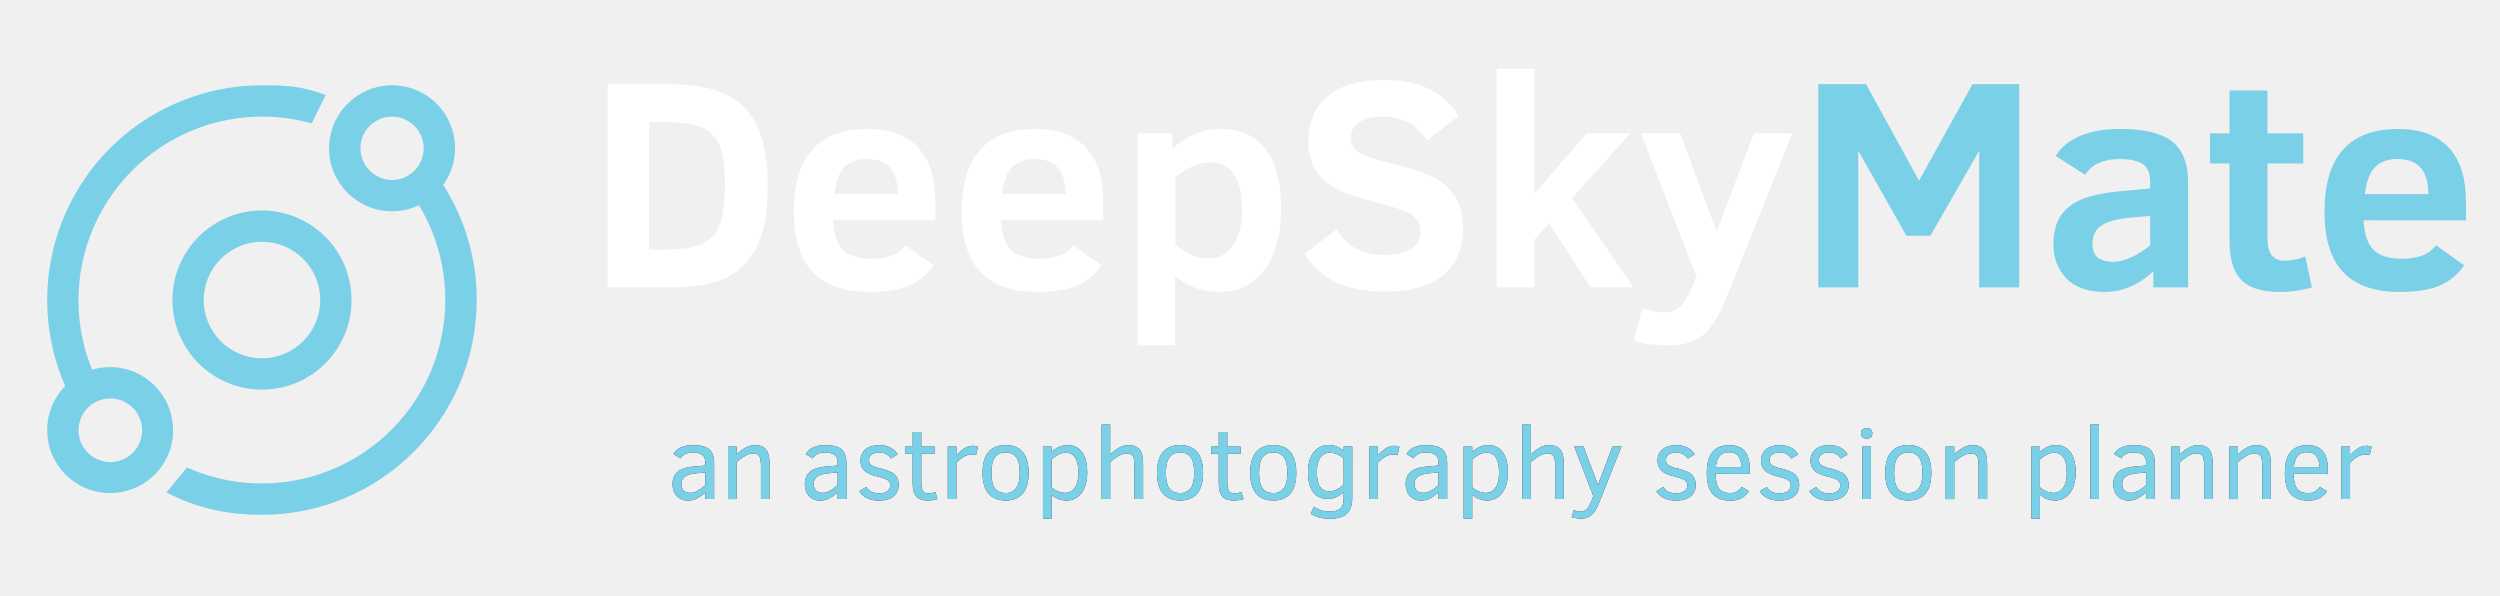
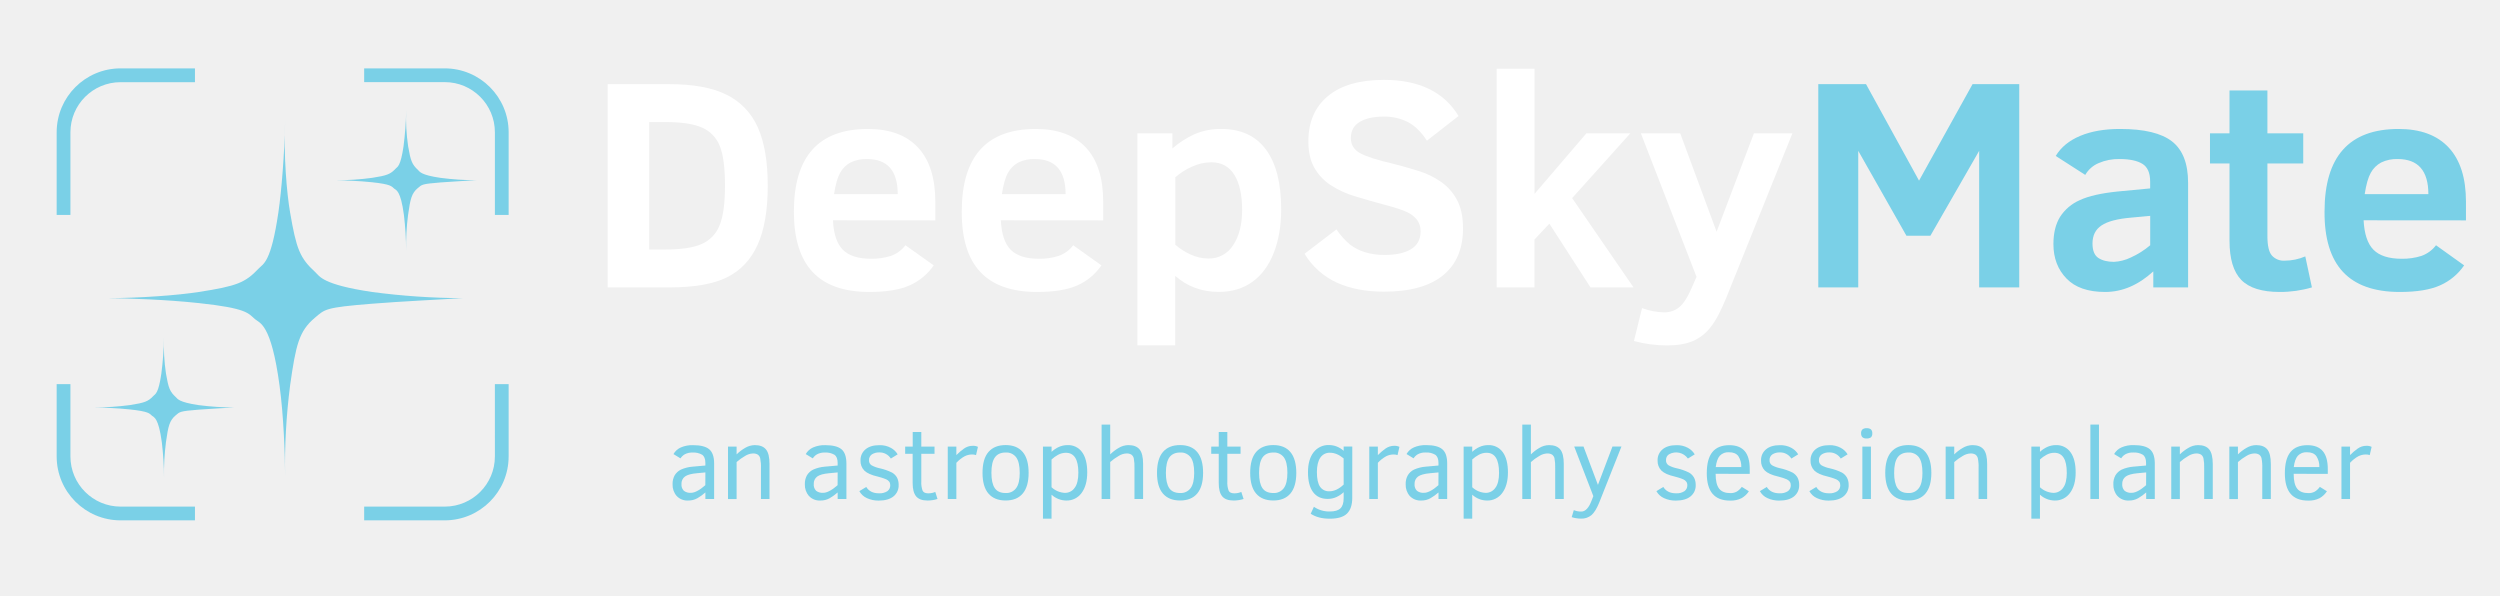
<svg xmlns="http://www.w3.org/2000/svg" id="Dark_theme" data-name="Dark theme" viewBox="0 0 1512 360">
  <defs>
-     <style>.cls-1{fill:#7ad0e7;}.cls-2{fill:#fff;}.cls-3{fill:#231f20;}</style>
+     <style>.cls-1{fill:#7ad0e7;}.cls-2{fill:#fff;}</style>
  </defs>
  <g id="Mate">
    <path class="cls-1" d="M1197,173.82V91.22l-29.49,51.34H1153l-29.13-51.34v82.6H1099.7V50.89h28.87l32.06,58.36L1193,50.89h28.24V173.82Z" />
    <path class="cls-1" d="M1302.31,173.82v-9.68q-13.59,12.44-29.13,12.44t-23.37-8.13q-7.9-8.13-7.9-20.83,0-9.94,4-16.43a26.94,26.94,0,0,1,12-10.17q7.95-3.69,22.87-5.2l19.63-1.87v-4.17q0-7.82-4.7-10.7T1282,96.19a30.35,30.35,0,0,0-12.84,2.49,16.9,16.9,0,0,0-8,7.1l-17.85-11.46q4.71-7.89,14.75-12.12T1282.32,78q21.77,0,31.4,7.59t9.64,24.92v63.33Zm-1.87-43.26-11.63,1.07q-12.35,1.06-17.81,4.71t-5.46,10.92q0,6.41,3.55,8.75t9.41,2.36a26.36,26.36,0,0,0,10.18-2.62,49.52,49.52,0,0,0,11.76-7.42Z" />
    <path class="cls-1" d="M1398.24,173.82a67.59,67.59,0,0,1-19.45,2.76q-16.17,0-23.27-7.29t-7.11-23.62V98.85H1336.6V80.65h11.81V54.71h22.92V80.65H1393v18.2h-21.67v43.88q0,8.72,2.71,11.82a9.63,9.63,0,0,0,7.68,3.11,32.41,32.41,0,0,0,12.52-2.58Z" />
    <path class="cls-1" d="M1429.51,133.23q.62,12.44,6,17.85t17,5.42a37.67,37.67,0,0,0,11.86-1.69,19,19,0,0,0,8.93-6.48l17,12.17a34.53,34.53,0,0,1-14.52,12.08q-8.93,4-24.38,4-23,0-34.33-12.08T1405.88,128q0-50,44.77-50,19.89,0,30.33,11.24T1491.42,122v11.28Zm39.17-15.81q0-21.23-18.56-21.23a21.22,21.22,0,0,0-10,2.09,15.52,15.52,0,0,0-6.26,6.21q-2.35,4.14-3.69,12.93Z" />
  </g>
  <g id="Deepsky_copy" data-name="Deepsky copy">
    <path class="cls-2" d="M464.33,112.36q0,22.2-6.13,35.7t-18.47,19.63q-12.35,6.13-34.73,6.13H367.51V50.89h37.13q21.76,0,34.6,6.31a39.57,39.57,0,0,1,19,19.67Q464.34,90.24,464.33,112.36Zm-25.85-.18q0-16.08-3.15-23.85a20,20,0,0,0-10.7-11.15q-7.56-3.37-22.39-3.37h-9.59v77.1h9.59q14.83,0,22.34-3.42a20.33,20.33,0,0,0,10.71-11.42Q438.49,128.08,438.48,112.18Z" />
    <path class="cls-2" d="M503.77,133.23q.62,12.44,6,17.85t17.05,5.42a37.67,37.67,0,0,0,11.86-1.69,18.93,18.93,0,0,0,8.93-6.48L564.7,160.5a34.53,34.53,0,0,1-14.52,12.08q-8.92,4-24.38,4-23,0-34.33-12.08T480.14,128q0-50,44.77-50,19.89,0,30.33,11.24T565.68,122v11.28Zm39.17-15.81q0-21.23-18.56-21.23a21.25,21.25,0,0,0-10,2.09,15.58,15.58,0,0,0-6.26,6.21q-2.35,4.14-3.69,12.93Z" />
    <path class="cls-2" d="M605.3,133.23q.62,12.44,6,17.85t17,5.42a37.71,37.71,0,0,0,11.86-1.69,19,19,0,0,0,8.93-6.48l17.05,12.17a34.53,34.53,0,0,1-14.52,12.08q-8.93,4-24.38,4-23,0-34.33-12.08T581.67,128q0-50,44.77-50,19.89,0,30.33,11.24T667.21,122v11.28Zm39.17-15.81q0-21.23-18.57-21.23a21.21,21.21,0,0,0-10,2.09,15.52,15.52,0,0,0-6.26,6.21c-1.58,2.76-2.8,7.07-3.69,12.93Z" />
    <path class="cls-2" d="M774.86,126.57q0,15-4.53,26.47t-13,17.5q-8.45,6-20.17,6-15.45,0-26.38-9.69v42H687.9V80.65h21.15v9.14a55.11,55.11,0,0,1,13.45-8.66A39.43,39.43,0,0,1,738.71,78q17.68,0,26.92,12.44T774.86,126.57Zm-23.62.35q0-13.59-4.71-21.18t-14-7.6A28.39,28.39,0,0,0,721,100.76a38.66,38.66,0,0,0-10.17,6.44V148a36.15,36.15,0,0,0,9,5.82,25.64,25.64,0,0,0,11.06,2.53,17.07,17.07,0,0,0,14.87-8Q751.24,140.25,751.24,126.92Z" />
    <path class="cls-2" d="M884.83,138.2q0,18.48-12.12,28.34T837,176.4q-16.34,0-28.38-5.42A44.26,44.26,0,0,1,789,153.48l19.27-14.74a44.1,44.1,0,0,0,8.09,9.06,28.39,28.39,0,0,0,9.06,4.7,39.25,39.25,0,0,0,12.08,1.69q10.21,0,15.94-3.51t5.73-10.7a11.37,11.37,0,0,0-2-6.84,16.14,16.14,0,0,0-6-4.75q-4-2-13.86-4.58-9.6-2.57-18.08-5.19a54.82,54.82,0,0,1-14.65-6.8,30.64,30.64,0,0,1-9.73-10.48q-3.55-6.3-3.55-15.9,0-17.49,11.81-27.31T837,48.31q31.89,0,45.13,21.85L863,85.09q-5.07-7.82-11.37-11.2a31.5,31.5,0,0,0-15-3.37q-8.72,0-14.17,3.15T817,83.58q0,6,5.68,9.1T842.46,99q7.81,2,15.46,4.4A49,49,0,0,1,871.55,110a31,31,0,0,1,9.64,10.92Q884.84,127.63,884.83,138.2Z" />
    <path class="cls-2" d="M961.93,173.82l-24.87-38.55-9,9.6v28.95H905.17V41.56h22.92v75.68l31.35-36.59H986l-35.17,39.17,37.13,54Z" />
    <path class="cls-2" d="M993.11,186.35a41.74,41.74,0,0,0,13.41,2.57,14.07,14.07,0,0,0,9.06-3.11q3.92-3.1,8.08-12.88l2.4-5.5L992.4,80.65h23.8l22,59.51,22.56-59.51h23.28L1044,180.22q-4.89,12-9.51,17.76a27.13,27.13,0,0,1-10.79,8.35q-6.18,2.58-15.5,2.58a76.21,76.21,0,0,1-20-2.67Z" />
  </g>
  <g id="Tagline">
-     <path class="cls-3" d="M426.62,301.78v-3.95a29.85,29.85,0,0,1-4.86,3.5,11,11,0,0,1-5.53,1.39,8.87,8.87,0,0,1-7-2.76,10.28,10.28,0,0,1-2.46-7.09,10.53,10.53,0,0,1,1.28-5.42,9.06,9.06,0,0,1,3.72-3.41,21.38,21.38,0,0,1,7.05-1.8l7.79-.69V280q0-3.66-2-5A10.19,10.19,0,0,0,419,273.7a9.2,9.2,0,0,0-4.94,1.11,7.51,7.51,0,0,0-2.49,2.42l-4.26-2.6a9.53,9.53,0,0,1,4.43-4,17.17,17.17,0,0,1,7.38-1.4q6.82,0,9.79,2.47t3,8.58v21.53Zm0-16.06-5.07.48q-5.16.45-7.28,2a5.27,5.27,0,0,0-2.11,4.54,5.15,5.15,0,0,0,1.42,4.08,6.27,6.27,0,0,0,4.25,1.24,6.55,6.55,0,0,0,2.33-.44,14.62,14.62,0,0,0,2.26-1.09,16.22,16.22,0,0,0,2.16-1.48l2-1.61Z" />
-     <path class="cls-3" d="M460.22,301.78V283.12a25,25,0,0,0-.46-6,3.76,3.76,0,0,0-1.48-2.19,5.44,5.44,0,0,0-3-.68,9.73,9.73,0,0,0-4.65,1.51,31.15,31.15,0,0,0-5.13,3.68v22.38h-5.2V270.1h5.2v4.71a25.15,25.15,0,0,1,5.13-3.91,11.7,11.7,0,0,1,5.89-1.7q4.59,0,6.74,2.61t2.14,8.83v21.14Z" />
-     <path class="cls-3" d="M506.62,301.78v-3.95a29.85,29.85,0,0,1-4.86,3.5,11,11,0,0,1-5.53,1.39,8.87,8.87,0,0,1-7-2.76,10.28,10.28,0,0,1-2.46-7.09,10.53,10.53,0,0,1,1.28-5.42,9.06,9.06,0,0,1,3.72-3.41,21.38,21.38,0,0,1,7.05-1.8l7.79-.69V280q0-3.66-2-5A10.19,10.19,0,0,0,499,273.7a9.2,9.2,0,0,0-4.94,1.11,7.51,7.51,0,0,0-2.49,2.42l-4.26-2.6a9.53,9.53,0,0,1,4.43-4,17.17,17.17,0,0,1,7.38-1.4q6.82,0,9.79,2.47t3,8.58v21.53Zm0-16.06-5.07.48q-5.16.45-7.28,2a5.27,5.27,0,0,0-2.11,4.54,5.15,5.15,0,0,0,1.42,4.08,6.27,6.27,0,0,0,4.25,1.24,6.55,6.55,0,0,0,2.33-.44,14.62,14.62,0,0,0,2.26-1.09,16.22,16.22,0,0,0,2.16-1.48l2-1.61Z" />
-     <path class="cls-3" d="M543.5,293.24a8.44,8.44,0,0,1-3.14,7q-3.15,2.52-8.94,2.52a16.4,16.4,0,0,1-7.1-1.49,9.81,9.81,0,0,1-4.59-4.22l4.17-2.54c1.59,2.56,4.14,3.84,7.67,3.84a8.44,8.44,0,0,0,5.15-1.31,4.27,4.27,0,0,0,1.7-3.55,3.59,3.59,0,0,0-.6-2.16,4.85,4.85,0,0,0-1.87-1.45,36.25,36.25,0,0,0-5.2-1.68c-3.76-.86-6.42-2.06-8-3.59a8.23,8.23,0,0,1-2.31-6.1,8.37,8.37,0,0,1,3-6.74q3-2.53,8.37-2.53a13.64,13.64,0,0,1,7,1.63,10.64,10.64,0,0,1,4.1,3.92l-4.13,2.54a8,8,0,0,0-7-3.71,8.07,8.07,0,0,0-4.4,1.14,4,4,0,0,0-1.79,3.57,3.37,3.37,0,0,0,1.57,3.11,18,18,0,0,0,4.92,1.78,31.77,31.77,0,0,1,7.43,2.6,8,8,0,0,1,3,3A9.21,9.21,0,0,1,543.5,293.24Z" />
-     <path class="cls-3" d="M567,301.78a19.89,19.89,0,0,1-6,.94q-4.83,0-6.93-2.54t-2.1-8V274.45h-4.53V270.1H552v-8.82h5.2v8.82h8v4.35h-8v16.76a14,14,0,0,0,.77,5.5c.51,1.11,1.65,1.66,3.43,1.66a10.51,10.51,0,0,0,4.25-.85Z" />
-     <path class="cls-3" d="M590.31,275.24a6.39,6.39,0,0,0-2.42-.37,9.89,9.89,0,0,0-4.48,1.08,20.31,20.31,0,0,0-5,3.94v21.89h-5.2V270.1h5.2v5.14a33.94,33.94,0,0,1,4.57-3.91,9,9,0,0,1,5.33-1.71,6.73,6.73,0,0,1,3.15.63Z" />
-     <path class="cls-3" d="M622.11,286q0,8.24-3.55,12.47t-10.34,4.23q-6.79,0-10.39-4.18T594.23,286q0-8.49,3.61-12.66t10.38-4.16q6.82,0,10.36,4.24T622.11,286Zm-5.38,0q0-6.47-2.13-9.39a7.34,7.34,0,0,0-6.38-2.93q-4.38,0-6.5,2.94T599.61,286q0,6.19,2,9.18t6.57,3a7.33,7.33,0,0,0,6.41-3Q616.73,292.27,616.73,286Z" />
-     <path class="cls-3" d="M657.56,285.72q0,7.78-3.39,12.39a11,11,0,0,1-9.35,4.61,13.36,13.36,0,0,1-8.85-3.53v14.52h-5.19V270.1H636v3.17a16.09,16.09,0,0,1,4.29-2.9,12.54,12.54,0,0,1,5.38-1.17,10.26,10.26,0,0,1,8.78,4.27Q657.57,277.75,657.56,285.72Zm-5.37.12q0-12-7.55-12a9.7,9.7,0,0,0-4.74,1.24,18.31,18.31,0,0,0-3.93,2.83v16.77a12.69,12.69,0,0,0,8.16,3.41,7,7,0,0,0,5.79-3C651.43,293.13,652.19,290.05,652.19,285.84Z" />
-     <path class="cls-3" d="M686.13,301.78V283.12a26.51,26.51,0,0,0-.43-6,3.88,3.88,0,0,0-1.47-2.19,5.42,5.42,0,0,0-3-.69,9.7,9.7,0,0,0-4.65,1.51,31.15,31.15,0,0,0-5.13,3.68v22.38h-5.2v-45h5.2v18a25.15,25.15,0,0,1,5.13-3.91,11.67,11.67,0,0,1,5.89-1.7c3.06,0,5.3.87,6.74,2.61s2.14,4.68,2.14,8.83v21.14Z" />
-     <path class="cls-3" d="M727.63,286q0,8.24-3.55,12.47t-10.34,4.23q-6.79,0-10.39-4.18T699.76,286q0-8.49,3.6-12.66t10.38-4.16q6.82,0,10.36,4.24T727.63,286Zm-5.38,0c0-4.31-.7-7.44-2.12-9.39a7.37,7.37,0,0,0-6.39-2.93c-2.92,0-5.09,1-6.49,2.94s-2.12,5.09-2.12,9.38q0,6.19,2,9.18t6.57,3a7.35,7.35,0,0,0,6.42-3Q722.24,292.27,722.25,286Z" />
-     <path class="cls-3" d="M752.12,301.78a19.89,19.89,0,0,1-6,.94q-4.83,0-6.93-2.54t-2.1-8V274.45h-4.53V270.1h4.53v-8.82h5.2v8.82h8v4.35h-8v16.76a14,14,0,0,0,.77,5.5c.51,1.11,1.65,1.66,3.43,1.66a10.51,10.51,0,0,0,4.25-.85Z" />
-     <path class="cls-3" d="M784,286q0,8.24-3.55,12.47t-10.35,4.23q-6.8,0-10.39-4.18T756.11,286q0-8.49,3.61-12.66t10.37-4.16q6.82,0,10.36,4.24T784,286Zm-5.38,0q0-6.47-2.13-9.39a7.37,7.37,0,0,0-6.39-2.93q-4.38,0-6.49,2.94T761.49,286c0,4.13.67,7.19,2,9.18s3.55,3,6.57,3a7.35,7.35,0,0,0,6.42-3Q778.61,292.27,778.61,286Z" />
-     <path class="cls-3" d="M817.84,301.09q0,6.38-3.15,9.5t-10.47,3.12q-7,0-11.51-3l1.94-4.2a16.26,16.26,0,0,0,9.57,2.84c3,0,5.1-.61,6.42-1.85s2-3.28,2-6.12v-3.71a16.24,16.24,0,0,1-4.26,2.9,12.45,12.45,0,0,1-5.38,1.17q-5.82,0-8.88-4.15t-3.05-12q0-7.74,3.42-12.08a11.2,11.2,0,0,1,9.33-4.35,13.11,13.11,0,0,1,8.82,3.5v-2.6h5.22Zm-5.22-23.86c-2.76-2.28-5.48-3.41-8.16-3.41a6.71,6.71,0,0,0-6,3.08q-2,3.08-2,8.6,0,6.11,1.9,8.87a6.41,6.41,0,0,0,5.65,2.76q4.35,0,8.64-4.07Z" />
-     <path class="cls-3" d="M845.23,275.24a6.34,6.34,0,0,0-2.41-.37,9.93,9.93,0,0,0-4.49,1.08,20.49,20.49,0,0,0-5,3.94v21.89h-5.19V270.1h5.19v5.14a34,34,0,0,1,4.58-3.91,9,9,0,0,1,5.33-1.71,6.68,6.68,0,0,1,3.14.63Z" />
-     <path class="cls-3" d="M870,301.78v-3.95a29.48,29.48,0,0,1-4.87,3.5,10.94,10.94,0,0,1-5.52,1.39,8.87,8.87,0,0,1-7-2.76,10.28,10.28,0,0,1-2.46-7.09,10.43,10.43,0,0,1,1.28-5.42,9,9,0,0,1,3.71-3.41,21.38,21.38,0,0,1,7.06-1.8l7.79-.69V280q0-3.66-2-5a10.22,10.22,0,0,0-5.63-1.33,9.18,9.18,0,0,0-4.94,1.11,7.41,7.41,0,0,0-2.49,2.42l-4.26-2.6a9.51,9.51,0,0,1,4.42-4,17.25,17.25,0,0,1,7.39-1.4q6.82,0,9.78,2.47c2,1.65,3,4.51,3,8.58v21.53Zm0-16.06-5.08.48c-3.44.3-5.87,1-7.27,2a5.28,5.28,0,0,0-2.12,4.54,5.15,5.15,0,0,0,1.42,4.08,6.32,6.32,0,0,0,4.26,1.24,6.49,6.49,0,0,0,2.32-.44,14.71,14.71,0,0,0,2.27-1.09,17.62,17.62,0,0,0,2.16-1.48l2-1.61Z" />
-     <path class="cls-3" d="M912,285.72q0,7.78-3.4,12.39a11,11,0,0,1-9.35,4.61,13.36,13.36,0,0,1-8.85-3.53v14.52h-5.19V270.1h5.19v3.17a16.09,16.09,0,0,1,4.29-2.9,12.54,12.54,0,0,1,5.38-1.17,10.29,10.29,0,0,1,8.79,4.27Q912,277.75,912,285.72Zm-5.38.12q0-12-7.55-12a9.7,9.7,0,0,0-4.74,1.24,18.31,18.31,0,0,0-3.93,2.83v16.77a12.69,12.69,0,0,0,8.16,3.41,7,7,0,0,0,5.8-3C905.88,293.13,906.63,290.05,906.63,285.84Z" />
-     <path class="cls-3" d="M940.58,301.78V283.12a26.32,26.32,0,0,0-.44-6,3.83,3.83,0,0,0-1.47-2.19,5.42,5.42,0,0,0-3-.69,9.7,9.7,0,0,0-4.65,1.51,31.15,31.15,0,0,0-5.13,3.68v22.38h-5.2v-45h5.2v18A25.15,25.15,0,0,1,931,270.9a11.67,11.67,0,0,1,5.89-1.7q4.59,0,6.74,2.61t2.14,8.83v21.14Z" />
-     <path class="cls-3" d="M951.84,308.52a11.17,11.17,0,0,0,4.56.87q3.66,0,6.19-6.61l1.06-2.72-11.57-30h5.62l8.73,23.2,8.79-23.2h5.43l-13.53,34.1q-2.14,5.22-4.59,7.37a9.3,9.3,0,0,1-6.37,2.14,18.19,18.19,0,0,1-3-.27,15.5,15.5,0,0,1-2.6-.63Z" />
-     <path class="cls-3" d="M1025.56,293.24a8.44,8.44,0,0,1-3.14,7q-3.13,2.52-8.94,2.52a16.43,16.43,0,0,1-7.1-1.49,9.81,9.81,0,0,1-4.59-4.22l4.17-2.54q2.38,3.84,7.67,3.84a8.42,8.42,0,0,0,5.15-1.31,4.25,4.25,0,0,0,1.71-3.55,3.52,3.52,0,0,0-.61-2.16,4.78,4.78,0,0,0-1.87-1.45,36.43,36.43,0,0,0-5.19-1.68q-5.66-1.29-8-3.59a8.23,8.23,0,0,1-2.31-6.1,8.34,8.34,0,0,1,3-6.74q3-2.53,8.36-2.53a13.62,13.62,0,0,1,7,1.63,10.75,10.75,0,0,1,4.11,3.92l-4.14,2.54a8.7,8.7,0,0,0-11.43-2.57,3.94,3.94,0,0,0-1.8,3.57,3.39,3.39,0,0,0,1.57,3.11,18.08,18.08,0,0,0,4.92,1.78,31.59,31.59,0,0,1,7.43,2.6,8,8,0,0,1,3,3A9.21,9.21,0,0,1,1025.56,293.24Z" />
-     <path class="cls-3" d="M1037.61,286.56q0,6.29,2.14,9t6.89,2.67a7.58,7.58,0,0,0,3.72-.89,10.29,10.29,0,0,0,3.08-2.89l4.28,2.66a12.72,12.72,0,0,1-4.41,4.18,14.27,14.27,0,0,1-7,1.47q-7.07,0-10.56-4.11t-3.49-12.41q0-8.7,3.4-12.85c2.27-2.77,5.68-4.15,10.26-4.15q6.15,0,9.24,3.54t3.08,10.92v2.9Zm15.52-4.08a11.31,11.31,0,0,0-1.79-6.61q-1.74-2.36-5.64-2.35a7,7,0,0,0-5.57,2.12c-1.23,1.42-2.06,3.7-2.46,6.84Z" />
-     <path class="cls-3" d="M1088.14,293.24a8.44,8.44,0,0,1-3.14,7q-3.15,2.52-8.94,2.52a16.4,16.4,0,0,1-7.1-1.49,9.72,9.72,0,0,1-4.59-4.22l4.17-2.54c1.59,2.56,4.14,3.84,7.67,3.84a8.44,8.44,0,0,0,5.15-1.31,4.27,4.27,0,0,0,1.7-3.55,3.59,3.59,0,0,0-.6-2.16,4.85,4.85,0,0,0-1.87-1.45,36.25,36.25,0,0,0-5.2-1.68c-3.76-.86-6.42-2.06-8-3.59a8.23,8.23,0,0,1-2.31-6.1,8.37,8.37,0,0,1,3-6.74q3-2.53,8.37-2.53a13.64,13.64,0,0,1,7,1.63,10.64,10.64,0,0,1,4.1,3.92l-4.14,2.54a7.94,7.94,0,0,0-7-3.71,8.07,8.07,0,0,0-4.4,1.14,4,4,0,0,0-1.79,3.57,3.37,3.37,0,0,0,1.57,3.11,18,18,0,0,0,4.92,1.78,31.77,31.77,0,0,1,7.43,2.6,7.87,7.87,0,0,1,3,3A9.1,9.1,0,0,1,1088.14,293.24Z" />
-     <path class="cls-3" d="M1118.07,293.24a8.42,8.42,0,0,1-3.15,7q-3.14,2.52-8.94,2.52a16.39,16.39,0,0,1-7.09-1.49,9.72,9.72,0,0,1-4.59-4.22l4.16-2.54q2.38,3.84,7.68,3.84a8.38,8.38,0,0,0,5.14-1.31,4.25,4.25,0,0,0,1.71-3.55,3.59,3.59,0,0,0-.6-2.16,4.89,4.89,0,0,0-1.88-1.45,35.53,35.53,0,0,0-5.19-1.68c-3.76-.86-6.42-2.06-8-3.59a8.23,8.23,0,0,1-2.31-6.1,8.37,8.37,0,0,1,3-6.74c2-1.69,4.8-2.53,8.37-2.53a13.58,13.58,0,0,1,6.94,1.63,10.6,10.6,0,0,1,4.11,3.92l-4.14,2.54a7.94,7.94,0,0,0-7-3.71,8,8,0,0,0-4.4,1.14,3.94,3.94,0,0,0-1.79,3.57,3.37,3.37,0,0,0,1.57,3.11,17.82,17.82,0,0,0,4.92,1.78,31.77,31.77,0,0,1,7.43,2.6,7.87,7.87,0,0,1,3,3A9.1,9.1,0,0,1,1118.07,293.24Z" />
-     <path class="cls-3" d="M1132.35,262.07a3,3,0,0,1-.82,2.46,4.15,4.15,0,0,1-2.59.65,3.39,3.39,0,0,1-2.63-.82,3.33,3.33,0,0,1-.72-2.29,3.09,3.09,0,0,1,.78-2.34,3.69,3.69,0,0,1,2.57-.74,3.84,3.84,0,0,1,2.62.71A3,3,0,0,1,1132.35,262.07Zm-6,39.71V270.1h5.19v31.68Z" />
-     <path class="cls-3" d="M1168.08,286q0,8.24-3.55,12.47t-10.34,4.23q-6.81,0-10.39-4.18T1140.2,286q0-8.49,3.61-12.66c2.41-2.77,5.86-4.16,10.38-4.16s8,1.41,10.35,4.24S1168.08,280.46,1168.08,286Zm-5.38,0q0-6.47-2.13-9.39a7.36,7.36,0,0,0-6.38-2.93q-4.38,0-6.5,2.94t-2.11,9.38q0,6.19,2,9.18c1.36,2,3.54,3,6.57,3a7.34,7.34,0,0,0,6.41-3Q1162.7,292.27,1162.7,286Z" />
-     <path class="cls-3" d="M1196.65,301.78V283.12a25,25,0,0,0-.46-6,3.76,3.76,0,0,0-1.48-2.19,5.44,5.44,0,0,0-3-.68,9.73,9.73,0,0,0-4.65,1.51,31.15,31.15,0,0,0-5.13,3.68v22.38h-5.2V270.1h5.2v4.71a25.15,25.15,0,0,1,5.13-3.91,11.7,11.7,0,0,1,5.89-1.7q4.59,0,6.74,2.61t2.14,8.83v21.14Z" />
-     <path class="cls-3" d="M1255.36,285.72q0,7.78-3.4,12.39a11,11,0,0,1-9.35,4.61,13.36,13.36,0,0,1-8.85-3.53v14.52h-5.19V270.1h5.19v3.17a16.09,16.09,0,0,1,4.29-2.9,12.54,12.54,0,0,1,5.38-1.17,10.29,10.29,0,0,1,8.79,4.27Q1255.36,277.75,1255.36,285.72Zm-5.38.12q0-12-7.55-12a9.7,9.7,0,0,0-4.74,1.24,18.31,18.31,0,0,0-3.93,2.83v16.77a12.69,12.69,0,0,0,8.16,3.41,7,7,0,0,0,5.8-3C1249.23,293.13,1250,290.05,1250,285.84Z" />
-     <path class="cls-3" d="M1264.27,301.78v-45h5.19v45Z" />
-     <path class="cls-3" d="M1298,301.78v-3.95a29.85,29.85,0,0,1-4.86,3.5,11,11,0,0,1-5.53,1.39,8.87,8.87,0,0,1-7-2.76,10.28,10.28,0,0,1-2.46-7.09,10.53,10.53,0,0,1,1.28-5.42,9.06,9.06,0,0,1,3.72-3.41,21.38,21.38,0,0,1,7-1.8l7.79-.69V280q0-3.66-2-5a10.19,10.19,0,0,0-5.63-1.33,9.2,9.2,0,0,0-4.94,1.11,7.41,7.41,0,0,0-2.49,2.42l-4.26-2.6a9.53,9.53,0,0,1,4.43-4,17.17,17.17,0,0,1,7.38-1.4q6.82,0,9.79,2.47t3,8.58v21.53Zm0-16.06-5.07.48c-3.45.3-5.87,1-7.28,2a5.28,5.28,0,0,0-2.12,4.54,5.18,5.18,0,0,0,1.42,4.08,6.32,6.32,0,0,0,4.26,1.24,6.55,6.55,0,0,0,2.33-.44,14.62,14.62,0,0,0,2.26-1.09,16.22,16.22,0,0,0,2.16-1.48l2-1.61Z" />
-     <path class="cls-3" d="M1333.09,301.78V283.12a25.72,25.72,0,0,0-.45-6,3.81,3.81,0,0,0-1.48-2.19,5.44,5.44,0,0,0-3-.68,9.7,9.7,0,0,0-4.65,1.51,31.15,31.15,0,0,0-5.13,3.68v22.38h-5.2V270.1h5.2v4.71a25.15,25.15,0,0,1,5.13-3.91,11.67,11.67,0,0,1,5.89-1.7q4.59,0,6.73,2.61t2.15,8.83v21.14Z" />
-     <path class="cls-3" d="M1368.22,301.78V283.12a25,25,0,0,0-.46-6,3.76,3.76,0,0,0-1.48-2.19,5.44,5.44,0,0,0-3-.68,9.73,9.73,0,0,0-4.65,1.51,31.15,31.15,0,0,0-5.13,3.68v22.38h-5.2V270.1h5.2v4.71a25.15,25.15,0,0,1,5.13-3.91,11.7,11.7,0,0,1,5.89-1.7q4.59,0,6.74,2.61t2.14,8.83v21.14Z" />
-     <path class="cls-3" d="M1387.21,286.56q0,6.29,2.15,9t6.88,2.67a7.58,7.58,0,0,0,3.72-.89,10.18,10.18,0,0,0,3.08-2.89l4.29,2.66a12.9,12.9,0,0,1-4.41,4.18,14.32,14.32,0,0,1-7,1.47q-7.07,0-10.56-4.11t-3.48-12.41q0-8.7,3.4-12.85t10.25-4.15q6.16,0,9.24,3.54t3.08,10.92v2.9Zm15.53-4.08a11.24,11.24,0,0,0-1.8-6.61q-1.74-2.36-5.63-2.35a7,7,0,0,0-5.58,2.12q-1.85,2.13-2.46,6.84Z" />
-     <path class="cls-3" d="M1433.21,275.24a6.36,6.36,0,0,0-2.42-.37,9.89,9.89,0,0,0-4.48,1.08,20.31,20.31,0,0,0-5,3.94v21.89h-5.2V270.1h5.2v5.14a33.41,33.41,0,0,1,4.58-3.91,8.94,8.94,0,0,1,5.33-1.71,6.71,6.71,0,0,1,3.14.63Z" />
    <path class="cls-1" d="M426.62,301.78v-3.95a29.85,29.85,0,0,1-4.86,3.5,11,11,0,0,1-5.53,1.39,8.87,8.87,0,0,1-7-2.76,10.28,10.28,0,0,1-2.46-7.09,10.53,10.53,0,0,1,1.28-5.42,9.06,9.06,0,0,1,3.72-3.41,21.38,21.38,0,0,1,7.05-1.8l7.79-.69V280q0-3.66-2-5A10.19,10.19,0,0,0,419,273.7a9.2,9.2,0,0,0-4.94,1.11,7.51,7.51,0,0,0-2.49,2.42l-4.26-2.6a9.53,9.53,0,0,1,4.43-4,17.17,17.17,0,0,1,7.38-1.4q6.82,0,9.79,2.47t3,8.58v21.53Zm0-16.06-5.07.48q-5.16.45-7.28,2a5.27,5.27,0,0,0-2.11,4.54,5.15,5.15,0,0,0,1.42,4.08,6.27,6.27,0,0,0,4.25,1.24,6.55,6.55,0,0,0,2.33-.44,14.62,14.62,0,0,0,2.26-1.09,16.22,16.22,0,0,0,2.16-1.48l2-1.61Z" />
    <path class="cls-1" d="M460.22,301.78V283.12a25,25,0,0,0-.46-6,3.76,3.76,0,0,0-1.48-2.19,5.44,5.44,0,0,0-3-.68,9.73,9.73,0,0,0-4.65,1.51,31.15,31.15,0,0,0-5.13,3.68v22.38h-5.2V270.1h5.2v4.71a25.15,25.15,0,0,1,5.13-3.91,11.7,11.7,0,0,1,5.89-1.7q4.59,0,6.74,2.61t2.14,8.83v21.14Z" />
    <path class="cls-1" d="M506.62,301.78v-3.95a29.85,29.85,0,0,1-4.86,3.5,11,11,0,0,1-5.53,1.39,8.87,8.87,0,0,1-7-2.76,10.28,10.28,0,0,1-2.46-7.09,10.53,10.53,0,0,1,1.28-5.42,9.06,9.06,0,0,1,3.72-3.41,21.38,21.38,0,0,1,7.05-1.8l7.79-.69V280q0-3.66-2-5A10.19,10.19,0,0,0,499,273.7a9.2,9.2,0,0,0-4.94,1.11,7.51,7.51,0,0,0-2.49,2.42l-4.26-2.6a9.53,9.53,0,0,1,4.43-4,17.17,17.17,0,0,1,7.38-1.4q6.82,0,9.79,2.47t3,8.58v21.53Zm0-16.06-5.07.48q-5.16.45-7.28,2a5.27,5.27,0,0,0-2.11,4.54,5.15,5.15,0,0,0,1.42,4.08,6.27,6.27,0,0,0,4.25,1.24,6.55,6.55,0,0,0,2.33-.44,14.62,14.62,0,0,0,2.26-1.09,16.22,16.22,0,0,0,2.16-1.48l2-1.61Z" />
    <path class="cls-1" d="M543.5,293.24a8.44,8.44,0,0,1-3.14,7q-3.15,2.52-8.94,2.52a16.4,16.4,0,0,1-7.1-1.49,9.81,9.81,0,0,1-4.59-4.22l4.17-2.54c1.59,2.56,4.14,3.84,7.67,3.84a8.44,8.44,0,0,0,5.15-1.31,4.27,4.27,0,0,0,1.7-3.55,3.59,3.59,0,0,0-.6-2.16,4.85,4.85,0,0,0-1.87-1.45,36.25,36.25,0,0,0-5.2-1.68c-3.76-.86-6.42-2.06-8-3.59a8.23,8.23,0,0,1-2.31-6.1,8.37,8.37,0,0,1,3-6.74q3-2.53,8.37-2.53a13.64,13.64,0,0,1,7,1.63,10.64,10.64,0,0,1,4.1,3.92l-4.13,2.54a8,8,0,0,0-7-3.71,8.07,8.07,0,0,0-4.4,1.14,4,4,0,0,0-1.79,3.57,3.37,3.37,0,0,0,1.57,3.11,18,18,0,0,0,4.92,1.78,31.77,31.77,0,0,1,7.43,2.6,8,8,0,0,1,3,3A9.21,9.21,0,0,1,543.5,293.24Z" />
    <path class="cls-1" d="M567,301.78a19.89,19.89,0,0,1-6,.94q-4.83,0-6.93-2.54t-2.1-8V274.45h-4.53V270.1H552v-8.82h5.2v8.82h8v4.35h-8v16.76a14,14,0,0,0,.77,5.5c.51,1.11,1.65,1.66,3.43,1.66a10.51,10.51,0,0,0,4.25-.85Z" />
    <path class="cls-1" d="M590.31,275.24a6.39,6.39,0,0,0-2.42-.37,9.89,9.89,0,0,0-4.48,1.08,20.31,20.31,0,0,0-5,3.94v21.89h-5.2V270.1h5.2v5.14a33.94,33.94,0,0,1,4.57-3.91,9,9,0,0,1,5.33-1.71,6.73,6.73,0,0,1,3.15.63Z" />
    <path class="cls-1" d="M622.11,286q0,8.24-3.55,12.47t-10.34,4.23q-6.79,0-10.39-4.18T594.23,286q0-8.49,3.61-12.66t10.38-4.16q6.82,0,10.36,4.24T622.11,286Zm-5.38,0q0-6.47-2.13-9.39a7.34,7.34,0,0,0-6.38-2.93q-4.38,0-6.5,2.94T599.61,286q0,6.19,2,9.18t6.57,3a7.33,7.33,0,0,0,6.41-3Q616.73,292.27,616.73,286Z" />
    <path class="cls-1" d="M657.56,285.72q0,7.78-3.39,12.39a11,11,0,0,1-9.35,4.61,13.36,13.36,0,0,1-8.85-3.53v14.52h-5.19V270.1H636v3.17a16.09,16.09,0,0,1,4.29-2.9,12.54,12.54,0,0,1,5.38-1.17,10.26,10.26,0,0,1,8.78,4.27Q657.57,277.75,657.56,285.72Zm-5.37.12q0-12-7.55-12a9.7,9.7,0,0,0-4.74,1.24,18.31,18.31,0,0,0-3.93,2.83v16.77a12.69,12.69,0,0,0,8.16,3.41,7,7,0,0,0,5.79-3C651.43,293.13,652.19,290.05,652.19,285.84Z" />
    <path class="cls-1" d="M686.13,301.78V283.12a26.51,26.51,0,0,0-.43-6,3.88,3.88,0,0,0-1.47-2.19,5.42,5.42,0,0,0-3-.69,9.7,9.7,0,0,0-4.65,1.51,31.15,31.15,0,0,0-5.13,3.68v22.38h-5.2v-45h5.2v18a25.15,25.15,0,0,1,5.13-3.91,11.67,11.67,0,0,1,5.89-1.7c3.06,0,5.3.87,6.74,2.61s2.14,4.68,2.14,8.83v21.14Z" />
    <path class="cls-1" d="M727.63,286q0,8.24-3.55,12.47t-10.34,4.23q-6.79,0-10.39-4.18T699.76,286q0-8.49,3.6-12.66t10.38-4.16q6.82,0,10.36,4.24T727.63,286Zm-5.38,0c0-4.31-.7-7.44-2.12-9.39a7.37,7.37,0,0,0-6.39-2.93c-2.92,0-5.09,1-6.49,2.94s-2.12,5.09-2.12,9.38q0,6.19,2,9.18t6.57,3a7.35,7.35,0,0,0,6.42-3Q722.24,292.27,722.25,286Z" />
    <path class="cls-1" d="M752.12,301.78a19.89,19.89,0,0,1-6,.94q-4.83,0-6.93-2.54t-2.1-8V274.45h-4.53V270.1h4.53v-8.82h5.2v8.82h8v4.35h-8v16.76a14,14,0,0,0,.77,5.5c.51,1.11,1.65,1.66,3.43,1.66a10.51,10.51,0,0,0,4.25-.85Z" />
    <path class="cls-1" d="M784,286q0,8.24-3.55,12.47t-10.35,4.23q-6.8,0-10.39-4.18T756.11,286q0-8.49,3.61-12.66t10.37-4.16q6.82,0,10.36,4.24T784,286Zm-5.38,0q0-6.47-2.13-9.39a7.37,7.37,0,0,0-6.39-2.93q-4.38,0-6.49,2.94T761.49,286c0,4.13.67,7.19,2,9.18s3.55,3,6.57,3a7.35,7.35,0,0,0,6.42-3Q778.61,292.27,778.61,286Z" />
    <path class="cls-1" d="M817.84,301.09q0,6.38-3.15,9.5t-10.47,3.12q-7,0-11.51-3l1.94-4.2a16.26,16.26,0,0,0,9.57,2.84c3,0,5.1-.61,6.42-1.85s2-3.28,2-6.12v-3.71a16.24,16.24,0,0,1-4.26,2.9,12.45,12.45,0,0,1-5.38,1.17q-5.82,0-8.88-4.15t-3.05-12q0-7.74,3.42-12.08a11.2,11.2,0,0,1,9.33-4.35,13.11,13.11,0,0,1,8.82,3.5v-2.6h5.22Zm-5.22-23.86c-2.76-2.28-5.48-3.41-8.16-3.41a6.71,6.71,0,0,0-6,3.08q-2,3.08-2,8.6,0,6.11,1.9,8.87a6.41,6.41,0,0,0,5.65,2.76q4.35,0,8.64-4.07Z" />
    <path class="cls-1" d="M845.23,275.24a6.34,6.34,0,0,0-2.41-.37,9.93,9.93,0,0,0-4.49,1.08,20.49,20.49,0,0,0-5,3.94v21.89h-5.19V270.1h5.19v5.14a34,34,0,0,1,4.58-3.91,9,9,0,0,1,5.33-1.71,6.68,6.68,0,0,1,3.14.63Z" />
    <path class="cls-1" d="M870,301.78v-3.95a29.48,29.48,0,0,1-4.87,3.5,10.94,10.94,0,0,1-5.52,1.39,8.87,8.87,0,0,1-7-2.76,10.28,10.28,0,0,1-2.46-7.09,10.43,10.43,0,0,1,1.28-5.42,9,9,0,0,1,3.71-3.41,21.38,21.38,0,0,1,7.06-1.8l7.79-.69V280q0-3.66-2-5a10.22,10.22,0,0,0-5.63-1.33,9.18,9.18,0,0,0-4.94,1.11,7.41,7.41,0,0,0-2.49,2.42l-4.26-2.6a9.51,9.51,0,0,1,4.42-4,17.25,17.25,0,0,1,7.39-1.4q6.82,0,9.78,2.47c2,1.65,3,4.51,3,8.58v21.53Zm0-16.06-5.08.48c-3.44.3-5.87,1-7.27,2a5.28,5.28,0,0,0-2.12,4.54,5.15,5.15,0,0,0,1.42,4.08,6.32,6.32,0,0,0,4.26,1.24,6.49,6.49,0,0,0,2.32-.44,14.71,14.71,0,0,0,2.27-1.09,17.62,17.62,0,0,0,2.16-1.48l2-1.61Z" />
    <path class="cls-1" d="M912,285.72q0,7.78-3.4,12.39a11,11,0,0,1-9.35,4.61,13.36,13.36,0,0,1-8.85-3.53v14.52h-5.19V270.1h5.19v3.17a16.09,16.09,0,0,1,4.29-2.9,12.54,12.54,0,0,1,5.38-1.17,10.29,10.29,0,0,1,8.79,4.27Q912,277.75,912,285.72Zm-5.38.12q0-12-7.55-12a9.7,9.7,0,0,0-4.74,1.24,18.31,18.31,0,0,0-3.93,2.83v16.77a12.69,12.69,0,0,0,8.16,3.41,7,7,0,0,0,5.8-3C905.88,293.13,906.63,290.05,906.63,285.84Z" />
    <path class="cls-1" d="M940.58,301.78V283.12a26.32,26.32,0,0,0-.44-6,3.83,3.83,0,0,0-1.47-2.19,5.42,5.42,0,0,0-3-.69,9.7,9.7,0,0,0-4.65,1.51,31.15,31.15,0,0,0-5.13,3.68v22.38h-5.2v-45h5.2v18A25.15,25.15,0,0,1,931,270.9a11.67,11.67,0,0,1,5.89-1.7q4.59,0,6.74,2.61t2.14,8.83v21.14Z" />
    <path class="cls-1" d="M951.84,308.52a11.17,11.17,0,0,0,4.56.87q3.66,0,6.19-6.61l1.06-2.72-11.57-30h5.62l8.73,23.2,8.79-23.2h5.43l-13.53,34.1q-2.14,5.22-4.59,7.37a9.3,9.3,0,0,1-6.37,2.14,18.19,18.19,0,0,1-3-.27,15.5,15.5,0,0,1-2.6-.63Z" />
    <path class="cls-1" d="M1025.56,293.24a8.44,8.44,0,0,1-3.14,7q-3.13,2.52-8.94,2.52a16.43,16.43,0,0,1-7.1-1.49,9.81,9.81,0,0,1-4.59-4.22l4.17-2.54q2.38,3.84,7.67,3.84a8.42,8.42,0,0,0,5.15-1.31,4.25,4.25,0,0,0,1.71-3.55,3.52,3.52,0,0,0-.61-2.16,4.78,4.78,0,0,0-1.87-1.45,36.43,36.43,0,0,0-5.19-1.68q-5.66-1.29-8-3.59a8.23,8.23,0,0,1-2.31-6.1,8.34,8.34,0,0,1,3-6.74q3-2.53,8.36-2.53a13.62,13.62,0,0,1,7,1.63,10.75,10.75,0,0,1,4.11,3.92l-4.14,2.54a8.7,8.7,0,0,0-11.43-2.57,3.94,3.94,0,0,0-1.8,3.57,3.39,3.39,0,0,0,1.57,3.11,18.08,18.08,0,0,0,4.92,1.78,31.59,31.59,0,0,1,7.43,2.6,8,8,0,0,1,3,3A9.21,9.21,0,0,1,1025.56,293.24Z" />
    <path class="cls-1" d="M1037.61,286.56q0,6.29,2.14,9t6.89,2.67a7.58,7.58,0,0,0,3.72-.89,10.29,10.29,0,0,0,3.08-2.89l4.28,2.66a12.72,12.72,0,0,1-4.41,4.18,14.27,14.27,0,0,1-7,1.47q-7.07,0-10.56-4.11t-3.49-12.41q0-8.7,3.4-12.85c2.27-2.77,5.68-4.15,10.26-4.15q6.15,0,9.24,3.54t3.08,10.92v2.9Zm15.52-4.08a11.31,11.31,0,0,0-1.79-6.61q-1.74-2.36-5.64-2.35a7,7,0,0,0-5.57,2.12c-1.23,1.42-2.06,3.7-2.46,6.84Z" />
    <path class="cls-1" d="M1088.14,293.24a8.44,8.44,0,0,1-3.14,7q-3.15,2.52-8.94,2.52a16.4,16.4,0,0,1-7.1-1.49,9.72,9.72,0,0,1-4.59-4.22l4.17-2.54c1.59,2.56,4.14,3.84,7.67,3.84a8.44,8.44,0,0,0,5.15-1.31,4.27,4.27,0,0,0,1.7-3.55,3.59,3.59,0,0,0-.6-2.16,4.85,4.85,0,0,0-1.87-1.45,36.25,36.25,0,0,0-5.2-1.68c-3.76-.86-6.42-2.06-8-3.59a8.23,8.23,0,0,1-2.31-6.1,8.37,8.37,0,0,1,3-6.74q3-2.53,8.37-2.53a13.64,13.64,0,0,1,7,1.63,10.64,10.64,0,0,1,4.1,3.92l-4.14,2.54a7.94,7.94,0,0,0-7-3.71,8.07,8.07,0,0,0-4.4,1.14,4,4,0,0,0-1.79,3.57,3.37,3.37,0,0,0,1.57,3.11,18,18,0,0,0,4.92,1.78,31.77,31.77,0,0,1,7.43,2.6,7.87,7.87,0,0,1,3,3A9.1,9.1,0,0,1,1088.14,293.24Z" />
    <path class="cls-1" d="M1118.07,293.24a8.42,8.42,0,0,1-3.15,7q-3.14,2.52-8.94,2.52a16.39,16.39,0,0,1-7.09-1.49,9.72,9.72,0,0,1-4.59-4.22l4.16-2.54q2.38,3.84,7.68,3.84a8.38,8.38,0,0,0,5.14-1.31,4.25,4.25,0,0,0,1.71-3.55,3.59,3.59,0,0,0-.6-2.16,4.89,4.89,0,0,0-1.88-1.45,35.53,35.53,0,0,0-5.19-1.68c-3.76-.86-6.42-2.06-8-3.59a8.23,8.23,0,0,1-2.31-6.1,8.37,8.37,0,0,1,3-6.74c2-1.69,4.8-2.53,8.37-2.53a13.58,13.58,0,0,1,6.94,1.63,10.6,10.6,0,0,1,4.11,3.92l-4.14,2.54a7.94,7.94,0,0,0-7-3.71,8,8,0,0,0-4.4,1.14,3.94,3.94,0,0,0-1.79,3.57,3.37,3.37,0,0,0,1.57,3.11,17.82,17.82,0,0,0,4.92,1.78,31.77,31.77,0,0,1,7.43,2.6,7.87,7.87,0,0,1,3,3A9.1,9.1,0,0,1,1118.07,293.24Z" />
    <path class="cls-1" d="M1132.35,262.07a3,3,0,0,1-.82,2.46,4.15,4.15,0,0,1-2.59.65,3.39,3.39,0,0,1-2.63-.82,3.33,3.33,0,0,1-.72-2.29,3.09,3.09,0,0,1,.78-2.34,3.69,3.69,0,0,1,2.57-.74,3.84,3.84,0,0,1,2.62.71A3,3,0,0,1,1132.35,262.07Zm-6,39.71V270.1h5.19v31.68Z" />
    <path class="cls-1" d="M1168.08,286q0,8.24-3.55,12.47t-10.34,4.23q-6.81,0-10.39-4.18T1140.2,286q0-8.49,3.61-12.66c2.41-2.77,5.86-4.16,10.38-4.16s8,1.41,10.35,4.24S1168.08,280.46,1168.08,286Zm-5.38,0q0-6.47-2.13-9.39a7.36,7.36,0,0,0-6.38-2.93q-4.38,0-6.5,2.94t-2.11,9.38q0,6.19,2,9.18c1.36,2,3.54,3,6.57,3a7.34,7.34,0,0,0,6.41-3Q1162.7,292.27,1162.7,286Z" />
    <path class="cls-1" d="M1196.65,301.78V283.12a25,25,0,0,0-.46-6,3.76,3.76,0,0,0-1.48-2.19,5.44,5.44,0,0,0-3-.68,9.73,9.73,0,0,0-4.65,1.51,31.15,31.15,0,0,0-5.13,3.68v22.38h-5.2V270.1h5.2v4.71a25.15,25.15,0,0,1,5.13-3.91,11.7,11.7,0,0,1,5.89-1.7q4.59,0,6.74,2.61t2.14,8.83v21.14Z" />
    <path class="cls-1" d="M1255.36,285.72q0,7.78-3.4,12.39a11,11,0,0,1-9.35,4.61,13.36,13.36,0,0,1-8.85-3.53v14.52h-5.19V270.1h5.19v3.17a16.09,16.09,0,0,1,4.29-2.9,12.54,12.54,0,0,1,5.38-1.17,10.29,10.29,0,0,1,8.79,4.27Q1255.36,277.75,1255.36,285.72Zm-5.38.12q0-12-7.55-12a9.7,9.7,0,0,0-4.74,1.24,18.31,18.31,0,0,0-3.93,2.83v16.77a12.69,12.69,0,0,0,8.16,3.41,7,7,0,0,0,5.8-3C1249.23,293.13,1250,290.05,1250,285.84Z" />
    <path class="cls-1" d="M1264.27,301.78v-45h5.19v45Z" />
    <path class="cls-1" d="M1298,301.78v-3.95a29.85,29.85,0,0,1-4.86,3.5,11,11,0,0,1-5.53,1.39,8.87,8.87,0,0,1-7-2.76,10.28,10.28,0,0,1-2.46-7.09,10.53,10.53,0,0,1,1.28-5.42,9.06,9.06,0,0,1,3.72-3.41,21.38,21.38,0,0,1,7-1.8l7.79-.69V280q0-3.66-2-5a10.19,10.19,0,0,0-5.63-1.33,9.2,9.2,0,0,0-4.94,1.11,7.41,7.41,0,0,0-2.49,2.42l-4.26-2.6a9.53,9.53,0,0,1,4.43-4,17.17,17.17,0,0,1,7.38-1.4q6.82,0,9.79,2.47t3,8.58v21.53Zm0-16.06-5.07.48c-3.45.3-5.87,1-7.28,2a5.28,5.28,0,0,0-2.12,4.54,5.18,5.18,0,0,0,1.42,4.08,6.32,6.32,0,0,0,4.26,1.24,6.55,6.55,0,0,0,2.33-.44,14.62,14.62,0,0,0,2.26-1.09,16.22,16.22,0,0,0,2.16-1.48l2-1.61Z" />
    <path class="cls-1" d="M1333.09,301.78V283.12a25.72,25.72,0,0,0-.45-6,3.81,3.81,0,0,0-1.48-2.19,5.44,5.44,0,0,0-3-.68,9.7,9.7,0,0,0-4.65,1.51,31.15,31.15,0,0,0-5.13,3.68v22.38h-5.2V270.1h5.2v4.71a25.15,25.15,0,0,1,5.13-3.91,11.67,11.67,0,0,1,5.89-1.7q4.59,0,6.73,2.61t2.15,8.83v21.14Z" />
    <path class="cls-1" d="M1368.22,301.78V283.12a25,25,0,0,0-.46-6,3.76,3.76,0,0,0-1.48-2.19,5.44,5.44,0,0,0-3-.68,9.73,9.73,0,0,0-4.65,1.51,31.15,31.15,0,0,0-5.13,3.68v22.38h-5.2V270.1h5.2v4.71a25.15,25.15,0,0,1,5.13-3.91,11.7,11.7,0,0,1,5.89-1.7q4.59,0,6.74,2.61t2.14,8.83v21.14Z" />
    <path class="cls-1" d="M1387.21,286.56q0,6.29,2.15,9t6.88,2.67a7.58,7.58,0,0,0,3.72-.89,10.18,10.18,0,0,0,3.08-2.89l4.29,2.66a12.9,12.9,0,0,1-4.41,4.18,14.32,14.32,0,0,1-7,1.47q-7.07,0-10.56-4.11t-3.48-12.41q0-8.7,3.4-12.85t10.25-4.15q6.16,0,9.24,3.54t3.08,10.92v2.9Zm15.53-4.08a11.24,11.24,0,0,0-1.8-6.61q-1.74-2.36-5.63-2.35a7,7,0,0,0-5.58,2.12q-1.85,2.13-2.46,6.84Z" />
    <path class="cls-1" d="M1433.21,275.24a6.36,6.36,0,0,0-2.42-.37,9.89,9.89,0,0,0-4.48,1.08,20.31,20.31,0,0,0-5,3.94v21.89h-5.2V270.1h5.2v5.14a33.41,33.41,0,0,1,4.58-3.91,8.94,8.94,0,0,1,5.33-1.71,6.71,6.71,0,0,1,3.14.63Z" />
  </g>
-   <g id="Icon_copy" data-name="Icon copy">
-     <path class="cls-1" d="M158.44,127.3a54.17,54.17,0,1,0,54.17,54.17A54.23,54.23,0,0,0,158.44,127.3Zm0,89.4a35.23,35.23,0,1,1,35.23-35.23A35.26,35.26,0,0,1,158.44,216.7Z" />
-     <path class="cls-1" d="M273.84,121.83c-1.76-3.41-3.65-6.73-5.76-10a38.06,38.06,0,0,0-57.56-49.38h0A36.43,36.43,0,0,0,205.17,69a38.38,38.38,0,0,0-4.58,9.85A38.89,38.89,0,0,0,199,89.69a38.17,38.17,0,0,0,38.1,38.1c.71,0,1.38,0,2.09-.06s1.49-.11,2.22-.19,1.27-.16,1.89-.27a38,38,0,0,0,6.71-1.73c.49-.19,1-.38,1.49-.6.65-.24,1.27-.54,1.89-.83h0A111,111,0,0,1,113,282.72L100.7,297.83c18.3,9.53,36.74,13.52,57.74,13.52A130,130,0,0,0,288.32,181.47,128.7,128.7,0,0,0,273.84,121.83Zm-36.72-13A19.18,19.18,0,0,1,218,89.69,18.75,18.75,0,0,1,221,79.35l.14-.22a19.14,19.14,0,1,1,16,29.71Z" />
-     <path class="cls-1" d="M158.44,51.59A129.85,129.85,0,0,0,36.62,226.5c.84,2.38,1.78,4.7,2.81,7v0a37.69,37.69,0,0,0-10.88,26.6,38.05,38.05,0,0,0,60.26,30.95,35.52,35.52,0,0,0,6.28-5.63,37.77,37.77,0,0,0,6-9v0c.3-.63.6-1.25.84-1.9.22-.48.41-1,.6-1.49.32-.92.62-1.86.89-2.81.13-.49.24-1,.35-1.49.19-.78.35-1.59.49-2.41a1,1,0,0,0,0-.24c.09-.46.17-.95.22-1.43,0-.08,0-.14,0-.22.08-.73.13-1.49.19-2.22s0-1.38,0-2.08a38.1,38.1,0,0,0-48.92-36.53h0a103.65,103.65,0,0,1-4.2-12.1A111.14,111.14,0,0,1,188.5,74.62L197,57.45C182.68,52.15,173.83,51.59,158.44,51.59ZM66.65,241a19.23,19.23,0,1,1-10.33,3.06A18.75,18.75,0,0,1,66.65,241Z" />
-   </g>
+   <path class="cls-1" d="M72.91,306.4a30.37,30.37,0,0,1-30.32-30.33V232.33H34.27v43.74a38.67,38.67,0,0,0,38.64,38.64h45V306.4Zm226.4-30.33A30.34,30.34,0,0,1,269,306.4H220.25v8.31H269a38.67,38.67,0,0,0,38.62-38.64V232.33h-8.32ZM269,41.35H220.25v8.32H269A30.32,30.32,0,0,1,299.31,80v50h8.32V80A38.67,38.67,0,0,0,269,41.35Zm-196.1,0A38.67,38.67,0,0,0,34.27,80v50h8.32V80a30.34,30.34,0,0,1,30.32-30.3h45V41.35Zm68.8,205.09c-5.49.33-14.55.76-21.69,1.33-11.38.91-11.26,1.31-13.73,3.4-3.75,3.15-4.52,6.37-5.91,16.24A148.8,148.8,0,0,0,99.2,289a189.68,189.68,0,0,0-1.33-21.54c-2-15-4.78-15-5.9-16-1.62-1.41-1.92-2.6-13.44-3.84-7.86-.84-16.56-1.12-21.85-1.18A167.38,167.38,0,0,0,78.53,245c9.13-1.43,11.11-2.21,14.32-5.61,1.15-1.22,3-1.37,4.73-13.44a198.84,198.84,0,0,0,1.62-22,117.49,117.49,0,0,0,1.18,22c1.51,8.81,2.33,10.92,6.05,14.32,1,.93,1.6,2.95,13.59,4.73A168.34,168.34,0,0,0,141.71,246.44Zm138.11-66.11c-13.88.83-36.75,1.92-54.79,3.36-28.72,2.29-28.42,3.31-34.68,8.58-9.45,8-11.4,16.1-14.91,41a377.6,377.6,0,0,0-3,54.41c-.08-13.12-.88-36.25-3.35-54.41C164,195.35,157,195.49,154.19,193c-4.08-3.56-4.84-6.58-33.92-9.69-19.85-2.13-41.82-2.84-55.18-3,19.56,0,42.72-1.78,55.18-3.72,23.06-3.6,28-5.57,36.16-14.17,2.89-3.06,7.45-3.45,11.93-33.92,1.92-13.07,3.72-35.58,4.09-55.56-1,21,1,44,3,55.56,3.8,22.23,5.9,27.56,15.29,36.16,2.55,2.34,4,7.44,34.3,11.93A426.67,426.67,0,0,0,279.82,180.33ZM288.13,109c-5.49.34-14.55.77-21.69,1.34-11.38.91-11.26,1.31-13.73,3.39-3.75,3.16-4.52,6.38-5.91,16.24a149,149,0,0,0-1.18,21.55A189.84,189.84,0,0,0,244.29,130c-2-15-4.78-15-5.9-15.94-1.62-1.41-1.92-2.61-13.44-3.84-7.86-.84-16.56-1.12-21.85-1.19A163.93,163.93,0,0,0,225,107.57c9.13-1.42,11.11-2.2,14.32-5.61,1.15-1.21,2.95-1.36,4.73-13.43a199,199,0,0,0,1.62-22,117.49,117.49,0,0,0,1.18,22c1.51,8.8,2.33,10.91,6,14.32,1,.93,1.6,3,13.59,4.72A168.34,168.34,0,0,0,288.13,109Z" />
</svg>
